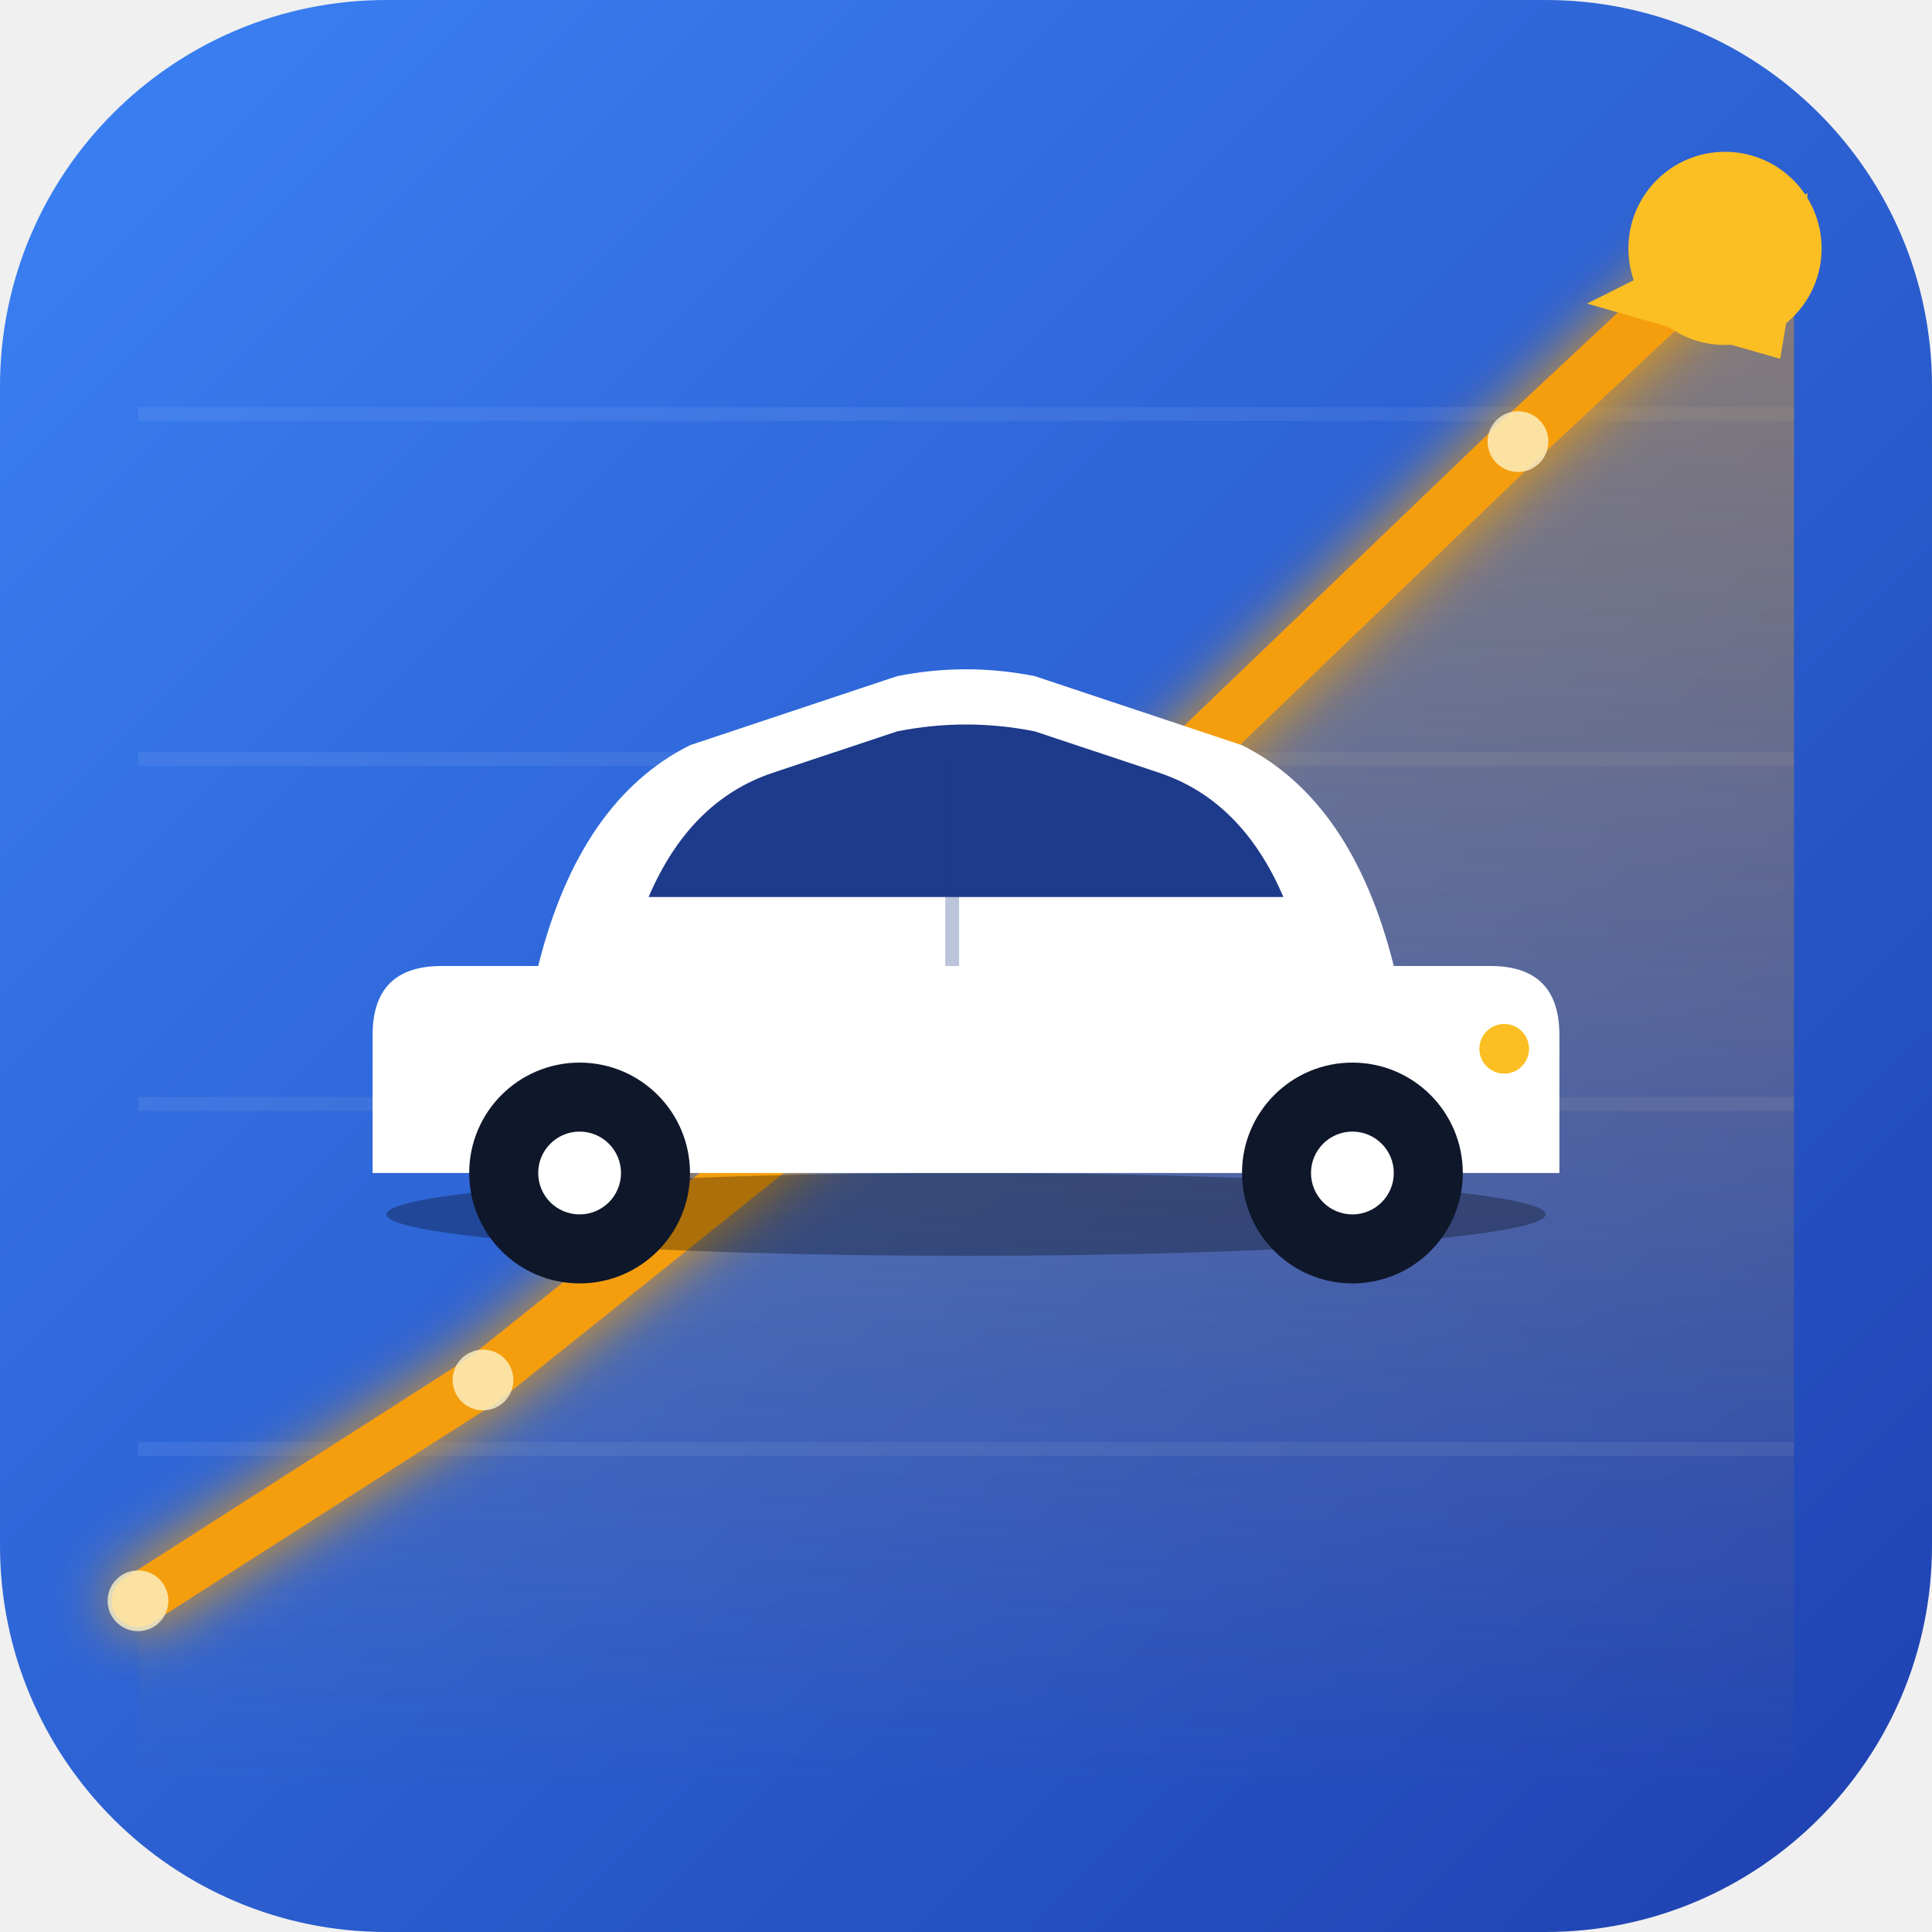
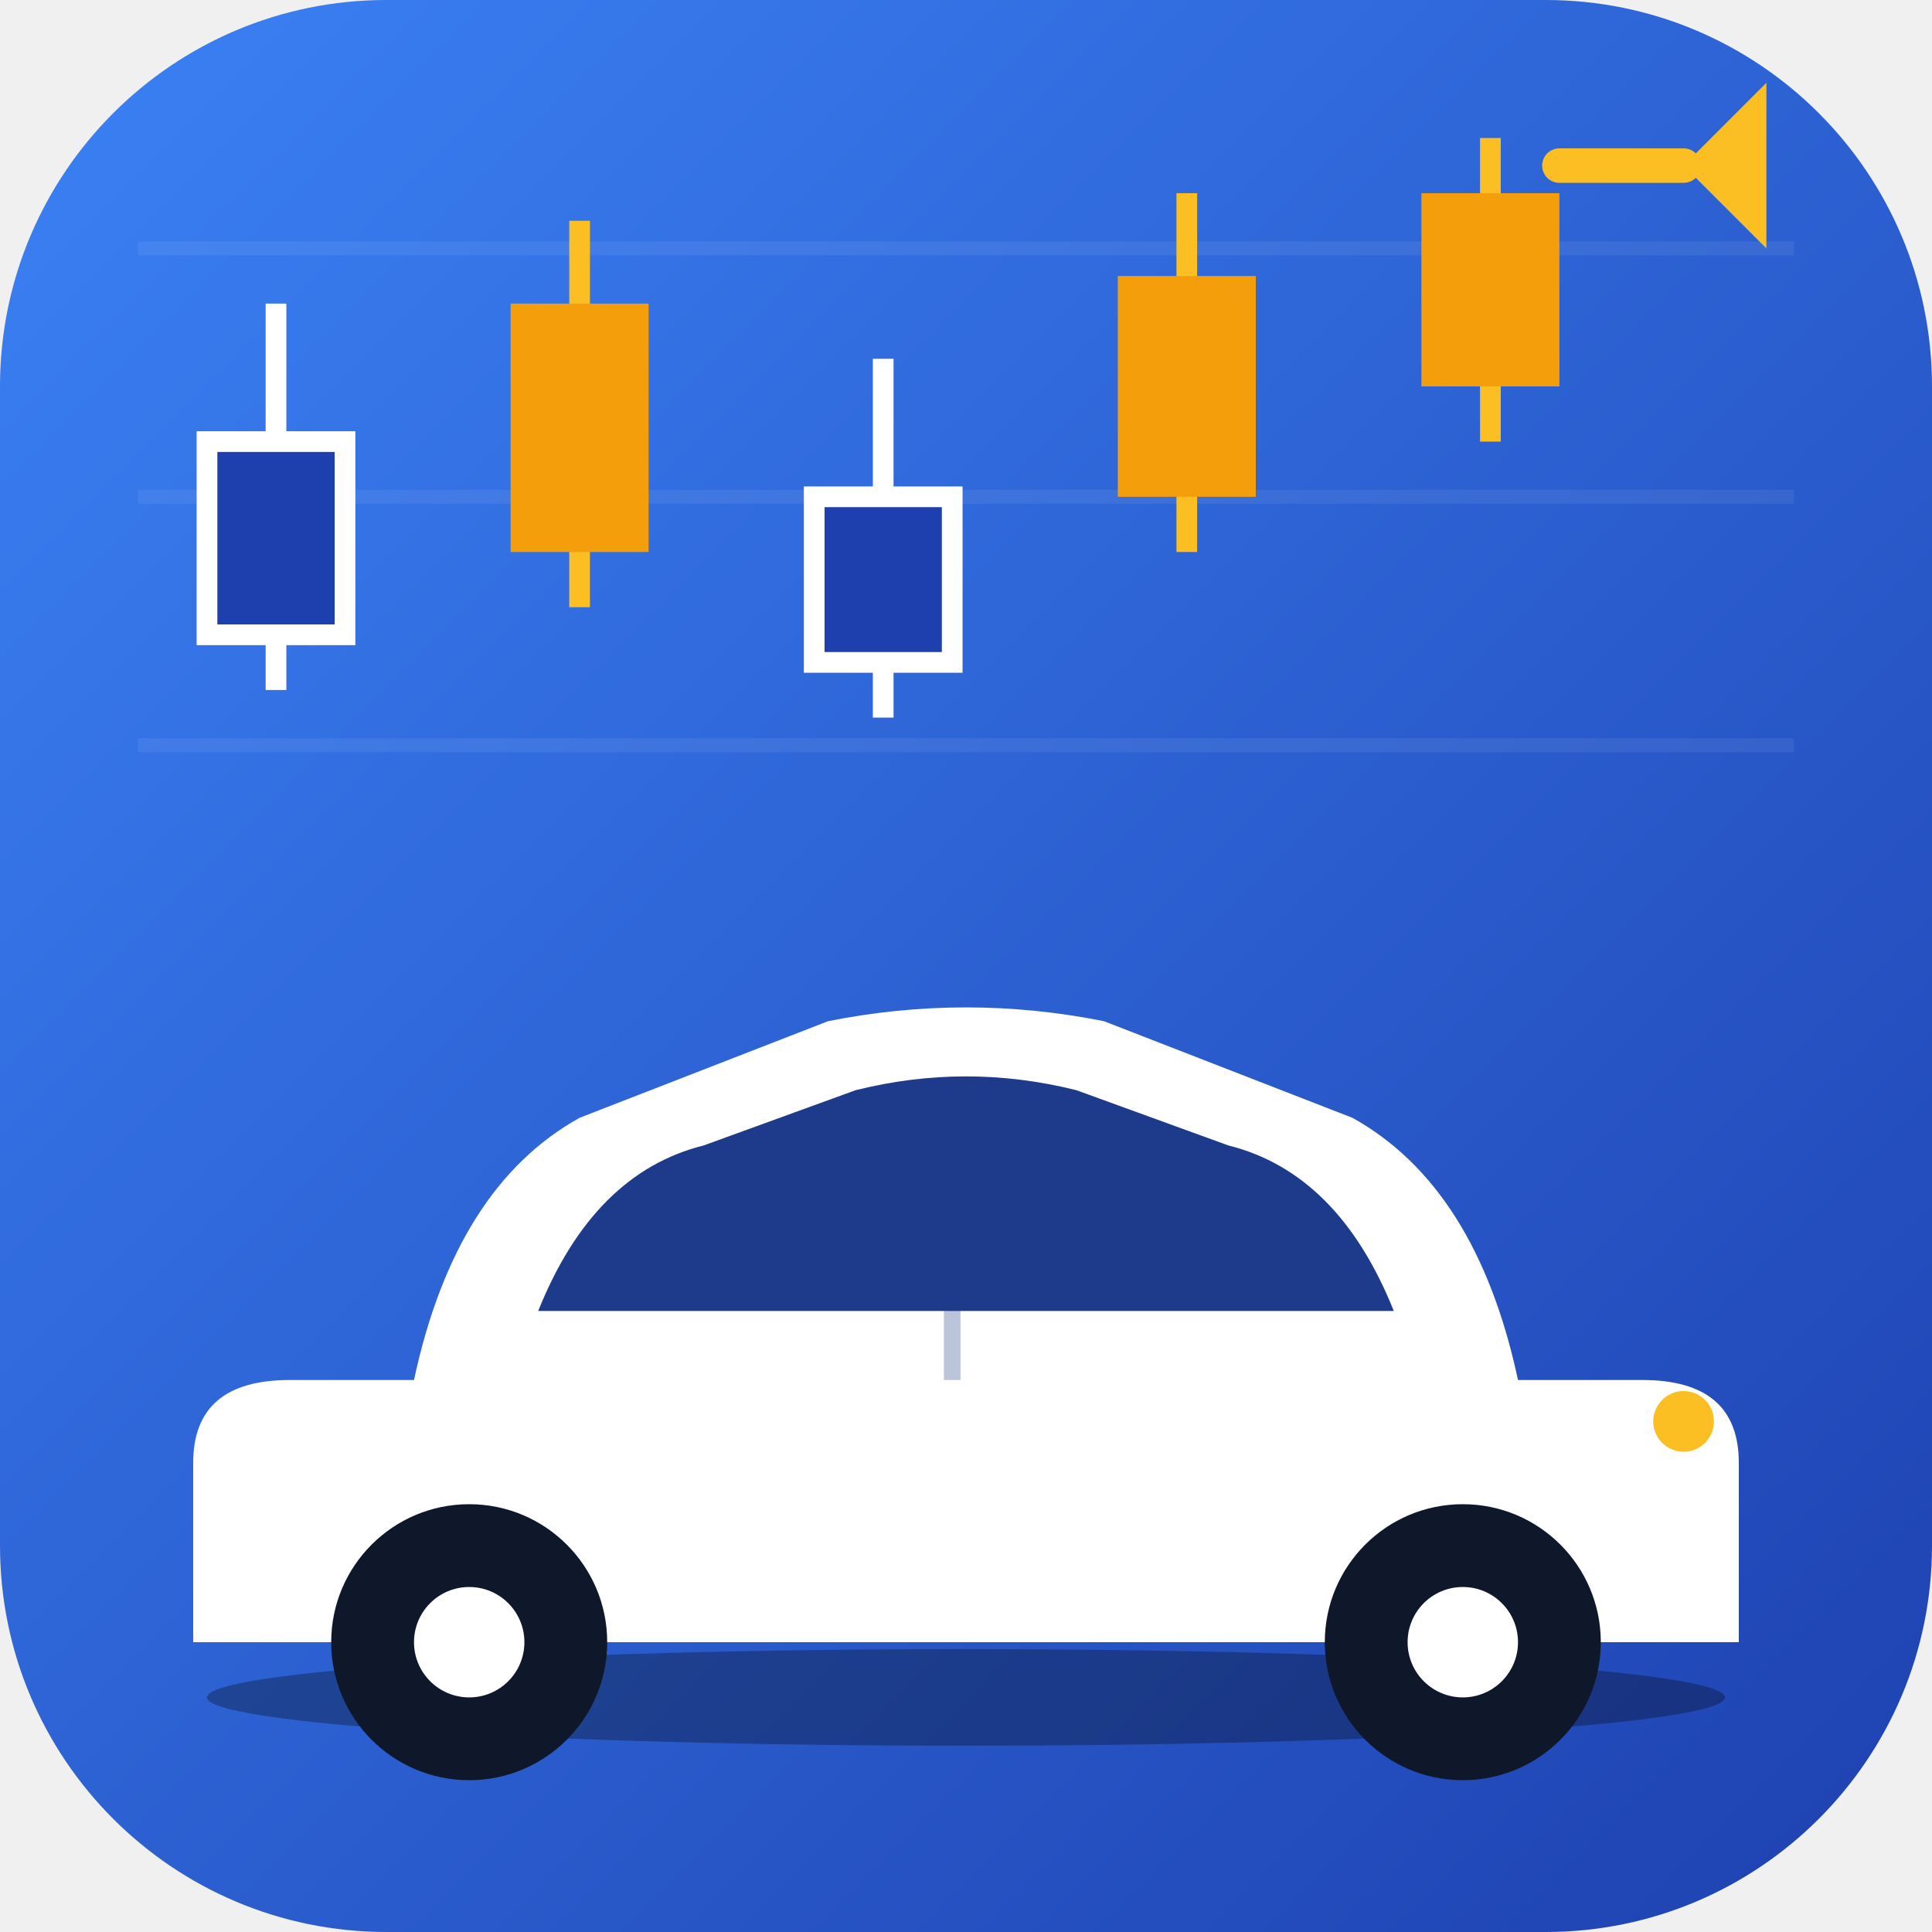
<svg xmlns="http://www.w3.org/2000/svg" width="140" height="140" viewBox="0 0 140 140">
  <defs>
    <linearGradient id="bgC" x1="0" y1="0" x2="1" y2="1">
      <stop offset="0%" stop-color="#3b82f6" />
      <stop offset="100%" stop-color="#1e40af" />
    </linearGradient>
-     <linearGradient id="trendFill" x1="0" y1="0" x2="0" y2="1">
-       <stop offset="0%" stop-color="#f59e0b" stop-opacity="0.45" />
-       <stop offset="100%" stop-color="#f59e0b" stop-opacity="0" />
-     </linearGradient>
-     <filter id="lineGlowC" x="-20%" y="-20%" width="140%" height="140%">
-       <feGaussianBlur stdDeviation="2.2" result="blur" />
-       <feMerge>
-         <feMergeNode in="blur" />
-         <feMergeNode in="SourceGraphic" />
-       </feMerge>
-     </filter>
  </defs>
  <rect width="140" height="140" rx="28" fill="url(#bgC)" />
-   <line x1="10" y1="30" x2="130" y2="30" stroke="rgba(255,255,255,0.07)" stroke-width="1" />
-   <line x1="10" y1="55" x2="130" y2="55" stroke="rgba(255,255,255,0.07)" stroke-width="1" />
-   <line x1="10" y1="80" x2="130" y2="80" stroke="rgba(255,255,255,0.07)" stroke-width="1" />
-   <line x1="10" y1="105" x2="130" y2="105" stroke="rgba(255,255,255,0.07)" stroke-width="1" />
-   <path d="M 10 130 L 10 116 L 35 100 L 60 80 L 85 56 L 110 32 L 125 18 L 130 18 L 130 130 Z" fill="url(#trendFill)" />
-   <polyline points="10,116 35,100 60,80 85,56 110,32 125,18" fill="none" stroke="#f59e0b" stroke-width="3.8" stroke-linecap="round" stroke-linejoin="round" filter="url(#lineGlowC)" />
-   <circle cx="10" cy="116" r="2.2" fill="#fef3c7" opacity="0.8" />
-   <circle cx="35" cy="100" r="2.2" fill="#fef3c7" opacity="0.8" />
-   <circle cx="60" cy="80" r="2.2" fill="#fef3c7" opacity="0.8" />
-   <circle cx="85" cy="56" r="2.2" fill="#fef3c7" opacity="0.8" />
-   <circle cx="110" cy="32" r="2.2" fill="#fef3c7" opacity="0.8" />
-   <g transform="translate(125, 18)">
-     <circle cx="0" cy="0" r="7" fill="#fbbf24" />
-     <polygon points="-10,4 6,-4 4,8" fill="#fbbf24" />
+   <line x1="10" y1="18" x2="130" y2="18" stroke="rgba(255,255,255,0.07)" stroke-width="1" />
+   <line x1="10" y1="36" x2="130" y2="36" stroke="rgba(255,255,255,0.07)" stroke-width="1" />
+   <line x1="10" y1="54" x2="130" y2="54" stroke="rgba(255,255,255,0.07)" stroke-width="1" />
+   <line x1="20" y1="22" x2="20" y2="50" stroke="white" stroke-width="1.5" />
+   <rect x="15" y="32" width="10" height="14" fill="#1e40af" stroke="white" stroke-width="1.5" />
+   <line x1="42" y1="16" x2="42" y2="44" stroke="#fbbf24" stroke-width="1.5" />
+   <rect x="37" y="22" width="10" height="18" fill="#f59e0b" />
+   <line x1="64" y1="26" x2="64" y2="52" stroke="white" stroke-width="1.5" />
+   <rect x="59" y="36" width="10" height="12" fill="#1e40af" stroke="white" stroke-width="1.5" />
+   <line x1="86" y1="14" x2="86" y2="40" stroke="#fbbf24" stroke-width="1.5" />
+   <rect x="81" y="20" width="10" height="16" fill="#f59e0b" />
+   <line x1="108" y1="10" x2="108" y2="32" stroke="#fbbf24" stroke-width="1.5" />
+   <rect x="103" y="14" width="10" height="14" fill="#f59e0b" />
+   <g transform="translate(125, 12)">
+     <polygon points="-3,0 3,-6 3,6" fill="#fbbf24" />
+     <line x1="-12" y1="0" x2="-3" y2="0" stroke="#fbbf24" stroke-width="2.5" stroke-linecap="round" />
  </g>
-   <ellipse cx="70" cy="88" rx="42" ry="3" fill="rgba(0,0,0,0.3)" />
-   <path d="M 27 85            L 27 75            Q 27 70 32 70            L 39 70            Q 42 58 50 54            L 65 49            Q 70 48 75 49            L 90 54            Q 98 58 101 70            L 108 70            Q 113 70 113 75            L 113 85            Z" fill="white" />
-   <path d="M 47 65            Q 50 58 56 56            L 65 53            Q 70 52 75 53            L 84 56            Q 90 58 93 65            Z" fill="#1e3a8a" />
-   <line x1="69" y1="55" x2="69" y2="70" stroke="rgba(30,58,138,0.3)" stroke-width="1" />
-   <circle cx="42" cy="85" r="8" fill="#0f172a" />
-   <circle cx="42" cy="85" r="3" fill="white" />
-   <circle cx="98" cy="85" r="8" fill="#0f172a" />
-   <circle cx="98" cy="85" r="3" fill="white" />
-   <circle cx="109" cy="76" r="1.8" fill="#fbbf24" />
+   <ellipse cx="70" cy="123" rx="55" ry="3.5" fill="rgba(0,0,0,0.3)" />
+   <path d="M 14 119            L 14 106            Q 14 100 21 100            L 30 100            Q 33 86 42 81            L 60 74            Q 70 72 80 74            L 98 81            Q 107 86 110 100            L 119 100            Q 126 100 126 106            L 126 119            Z" fill="white" />
+   <path d="M 39 95            Q 43 85 51 83            L 62 79            Q 70 77 78 79            L 89 83            Q 97 85 101 95            Z" fill="#1e3a8a" />
+   <line x1="69" y1="80" x2="69" y2="100" stroke="rgba(30,58,138,0.3)" stroke-width="1.2" />
+   <circle cx="34" cy="119" r="10" fill="#0f172a" />
+   <circle cx="34" cy="119" r="4" fill="white" />
+   <circle cx="106" cy="119" r="10" fill="#0f172a" />
+   <circle cx="106" cy="119" r="4" fill="white" />
+   <circle cx="122" cy="103" r="2.2" fill="#fbbf24" />
</svg>
